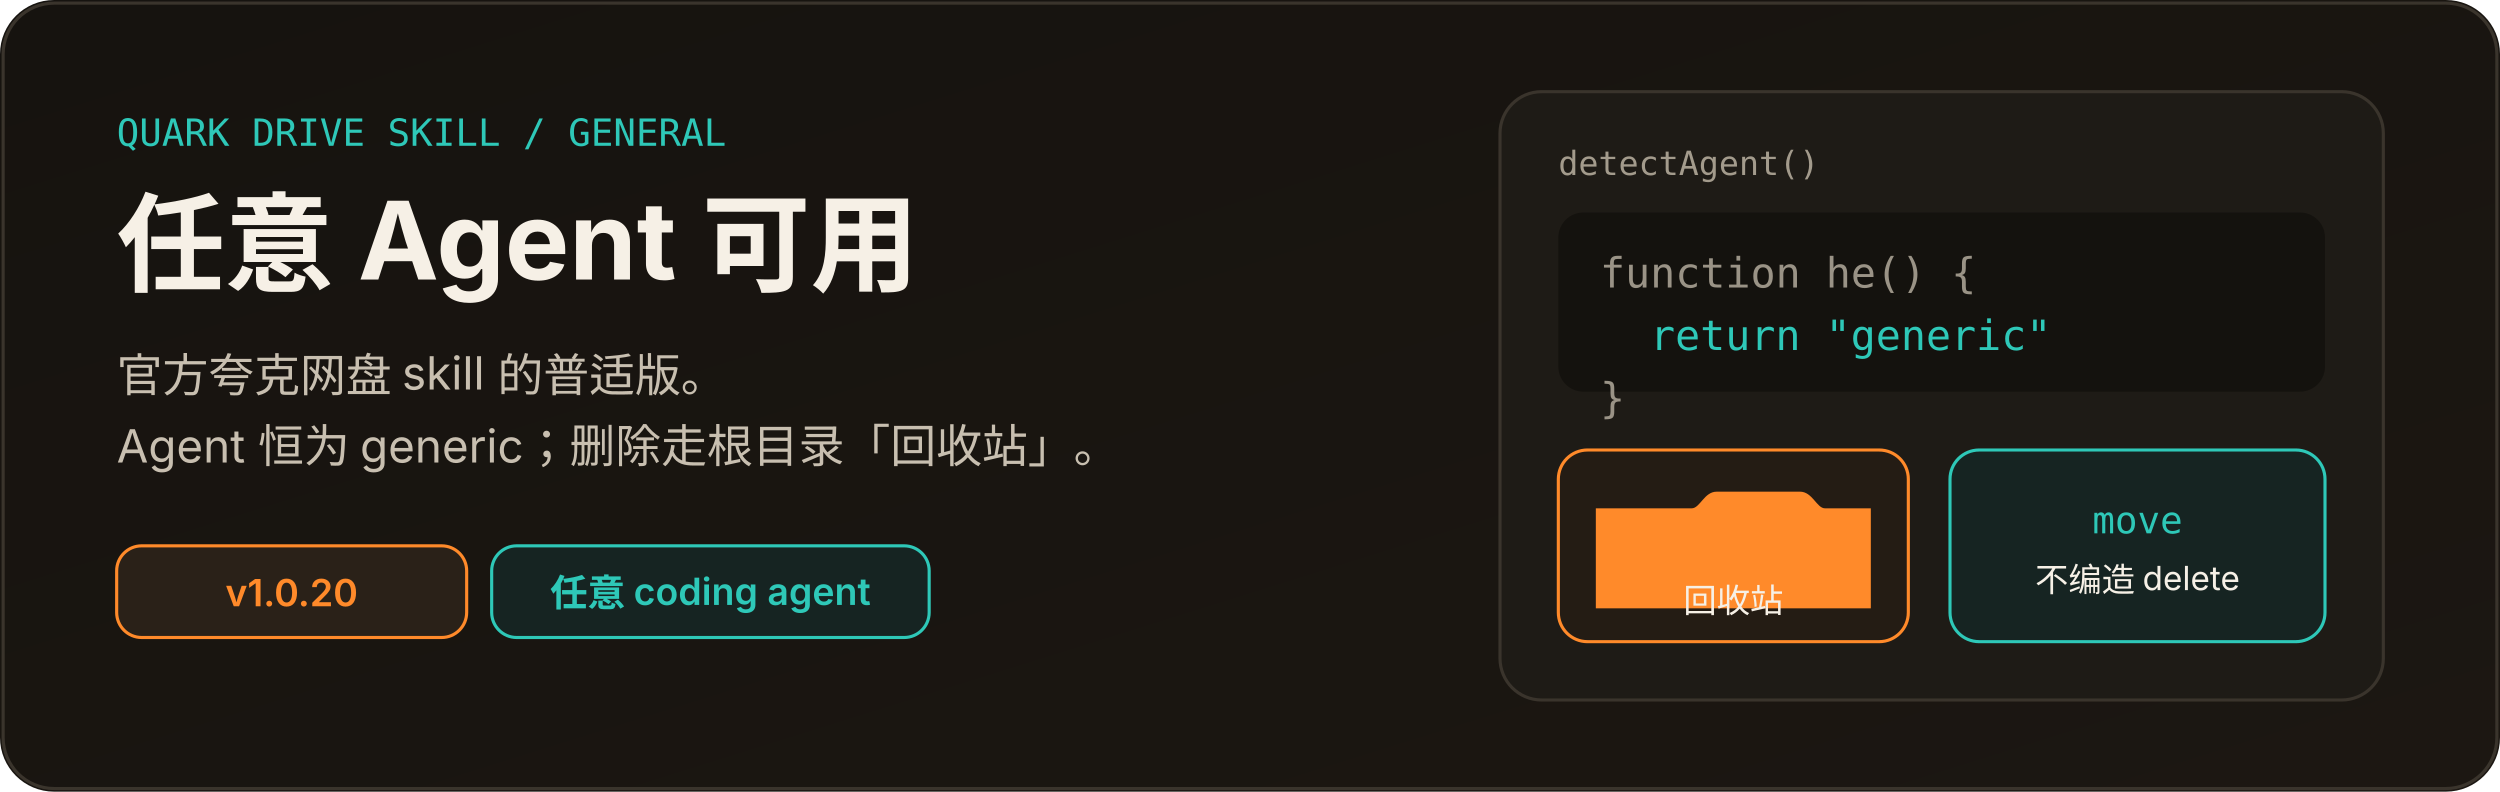
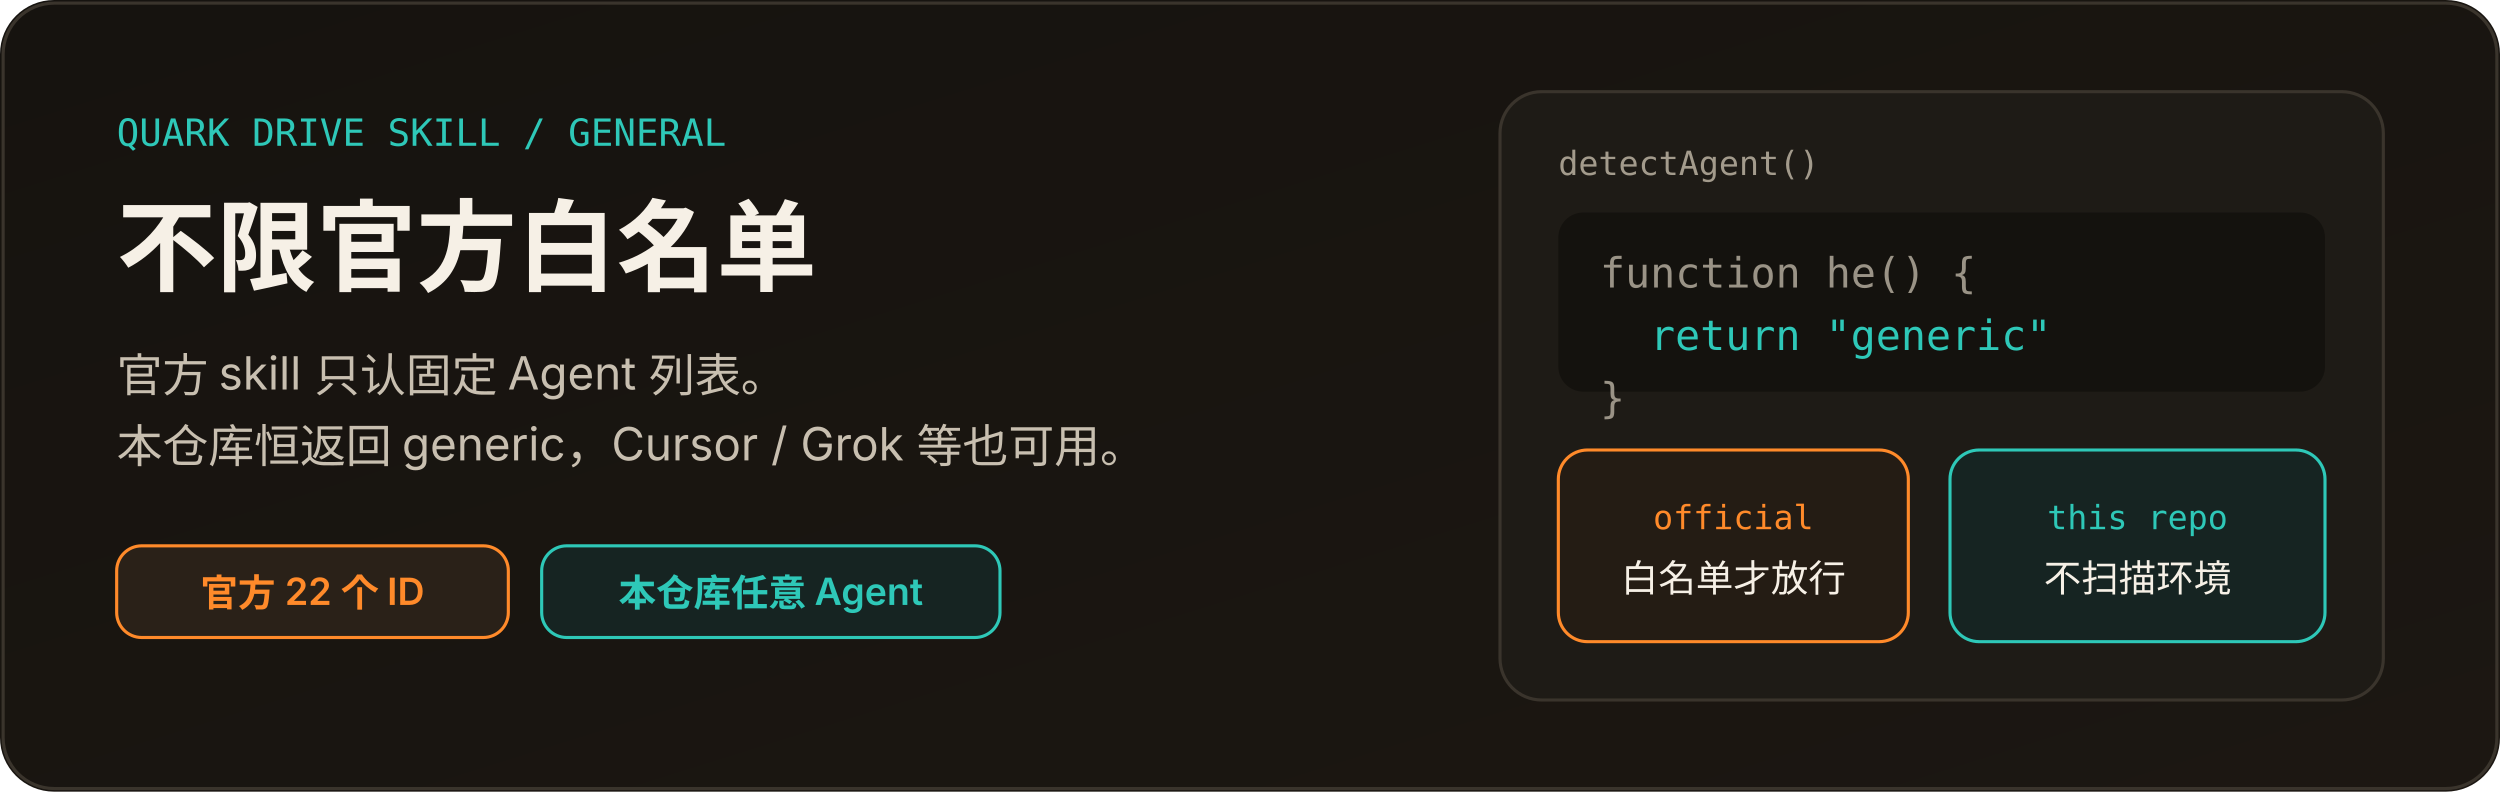
<svg xmlns="http://www.w3.org/2000/svg" width="1200" height="380" viewBox="0 0 1200 380" role="img" aria-labelledby="title desc">
  <defs>
    <linearGradient id="bg" x1="0" y1="0" x2="1" y2="1">
      <stop offset="0" stop-color="#16130F" />
      <stop offset="1" stop-color="#1C1712" />
    </linearGradient>
  </defs>
  <rect width="1200" height="380" rx="26" fill="url(#bg)" />
  <rect x="1.5" y="1.5" width="1197" height="377" rx="24.5" fill="none" stroke="#3A342C" stroke-width="1.5" />
  <g id="title-block" transform="translate(56 48)">
    <text x="0" y="22" fill="#2EC8B8" font-family="ui-monospace, SFMono-Regular, Menlo, monospace" font-size="18">QUARK DRIVE SKILL / GENERAL</text>
-     <text x="0" y="88" fill="#F6F0E6" font-family="-apple-system, BlinkMacSystemFont, Segoe UI, PingFang SC, sans-serif" font-size="52" font-weight="700">任意 Agent 可用</text>
-     <text x="0" y="140" fill="#C8BFB0" font-family="-apple-system, BlinkMacSystemFont, Segoe UI, PingFang SC, sans-serif" font-size="22">官方夸克网盘 skill 的普适版。</text>
-     <text x="0" y="174" fill="#C8BFB0" font-family="-apple-system, BlinkMacSystemFont, Segoe UI, PingFang SC, sans-serif" font-size="22">Agent 恒为 generic；删除走根目录「回收站」。</text>
+     <text x="0" y="88" fill="#F6F0E6" font-family="-apple-system, BlinkMacSystemFont, Segoe UI, PingFang SC, sans-serif" font-size="48" font-weight="700">不限官方白名单</text>
+     <text x="0" y="140" fill="#C8BFB0" font-family="-apple-system, BlinkMacSystemFont, Segoe UI, PingFang SC, sans-serif" font-size="22">官方 skill 只认固定 Agent 列表。</text>
+     <text x="0" y="174" fill="#C8BFB0" font-family="-apple-system, BlinkMacSystemFont, Segoe UI, PingFang SC, sans-serif" font-size="22">本仓库恒返回 generic，Cursor / Grok 等也可用。</text>
    <g transform="translate(0 214)">
-       <rect width="168" height="44" rx="12" fill="#2A2118" stroke="#FF8A2A" stroke-width="1.5" />
-       <text x="84" y="29" text-anchor="middle" fill="#FF8A2A" font-family="-apple-system, BlinkMacSystemFont, Segoe UI, PingFang SC, sans-serif" font-size="18" font-weight="600">v1.0.20</text>
-       <rect x="180" y="0" width="210" height="44" rx="12" fill="#162422" stroke="#2EC8B8" stroke-width="1.5" />
-       <text x="285" y="29" text-anchor="middle" fill="#2EC8B8" font-family="-apple-system, BlinkMacSystemFont, Segoe UI, PingFang SC, sans-serif" font-size="18" font-weight="600">任意 coding agent</text>
+       <rect width="188" height="44" rx="12" fill="#2A2118" stroke="#FF8A2A" stroke-width="1.5" />
+       <text x="94" y="29" text-anchor="middle" fill="#FF8A2A" font-family="-apple-system, BlinkMacSystemFont, Segoe UI, PingFang SC, sans-serif" font-size="18" font-weight="600">官方 22 个 ID</text>
+       <rect x="204" y="0" width="220" height="44" rx="12" fill="#162422" stroke="#2EC8B8" stroke-width="1.5" />
+       <text x="314" y="29" text-anchor="middle" fill="#2EC8B8" font-family="-apple-system, BlinkMacSystemFont, Segoe UI, PingFang SC, sans-serif" font-size="18" font-weight="600">本仓库任意 Agent</text>
    </g>
  </g>
  <g id="project-proof" transform="translate(720 44)">
    <rect width="424" height="292" rx="20" fill="#1E1B16" stroke="#3A342C" stroke-width="1.5" />
    <text x="28" y="40" fill="#A39B8C" font-family="ui-monospace, SFMono-Regular, Menlo, monospace" font-size="16">detectAgent()</text>
    <rect x="28" y="58" width="368" height="86" rx="12" fill="#14120E" />
    <text x="48" y="94" fill="#9A9386" font-family="ui-monospace, SFMono-Regular, Menlo, monospace" font-size="20">function he() {</text>
    <text x="72" y="124" fill="#2EC8B8" font-family="ui-monospace, SFMono-Regular, Menlo, monospace" font-size="20">return "generic"</text>
    <text x="48" y="154" fill="#9A9386" font-family="ui-monospace, SFMono-Regular, Menlo, monospace" font-size="20">}</text>
    <g transform="translate(28 172)">
      <rect width="168" height="92" rx="14" fill="#241C14" stroke="#FF8A2A" stroke-width="1.5" />
-       <path d="M18 28h46c4 0 6-8 12-8h40c6 0 8 8 12 8h22v48H18z" fill="#FF8A2A" />
-       <text x="84" y="78" text-anchor="middle" fill="#F6F0E6" font-family="-apple-system, BlinkMacSystemFont, Segoe UI, PingFang SC, sans-serif" font-size="16">回收站</text>
+       <text x="84" y="38" text-anchor="middle" fill="#FF8A2A" font-family="ui-monospace, SFMono-Regular, Menlo, monospace" font-size="16">official</text>
+       <text x="84" y="68" text-anchor="middle" fill="#F6F0E6" font-family="-apple-system, BlinkMacSystemFont, Segoe UI, PingFang SC, sans-serif" font-size="18">白名单才放行</text>
      <rect x="188" y="0" width="180" height="92" rx="14" fill="#162422" stroke="#2EC8B8" stroke-width="1.5" />
-       <text x="278" y="40" text-anchor="middle" fill="#2EC8B8" font-family="ui-monospace, SFMono-Regular, Menlo, monospace" font-size="18">move</text>
-       <text x="278" y="68" text-anchor="middle" fill="#F6F0E6" font-family="-apple-system, BlinkMacSystemFont, Segoe UI, PingFang SC, sans-serif" font-size="16">不编造 delete</text>
+       <text x="278" y="38" text-anchor="middle" fill="#2EC8B8" font-family="ui-monospace, SFMono-Regular, Menlo, monospace" font-size="16">this repo</text>
+       <text x="278" y="68" text-anchor="middle" fill="#F6F0E6" font-family="-apple-system, BlinkMacSystemFont, Segoe UI, PingFang SC, sans-serif" font-size="18">不扫描环境</text>
    </g>
  </g>
</svg>
